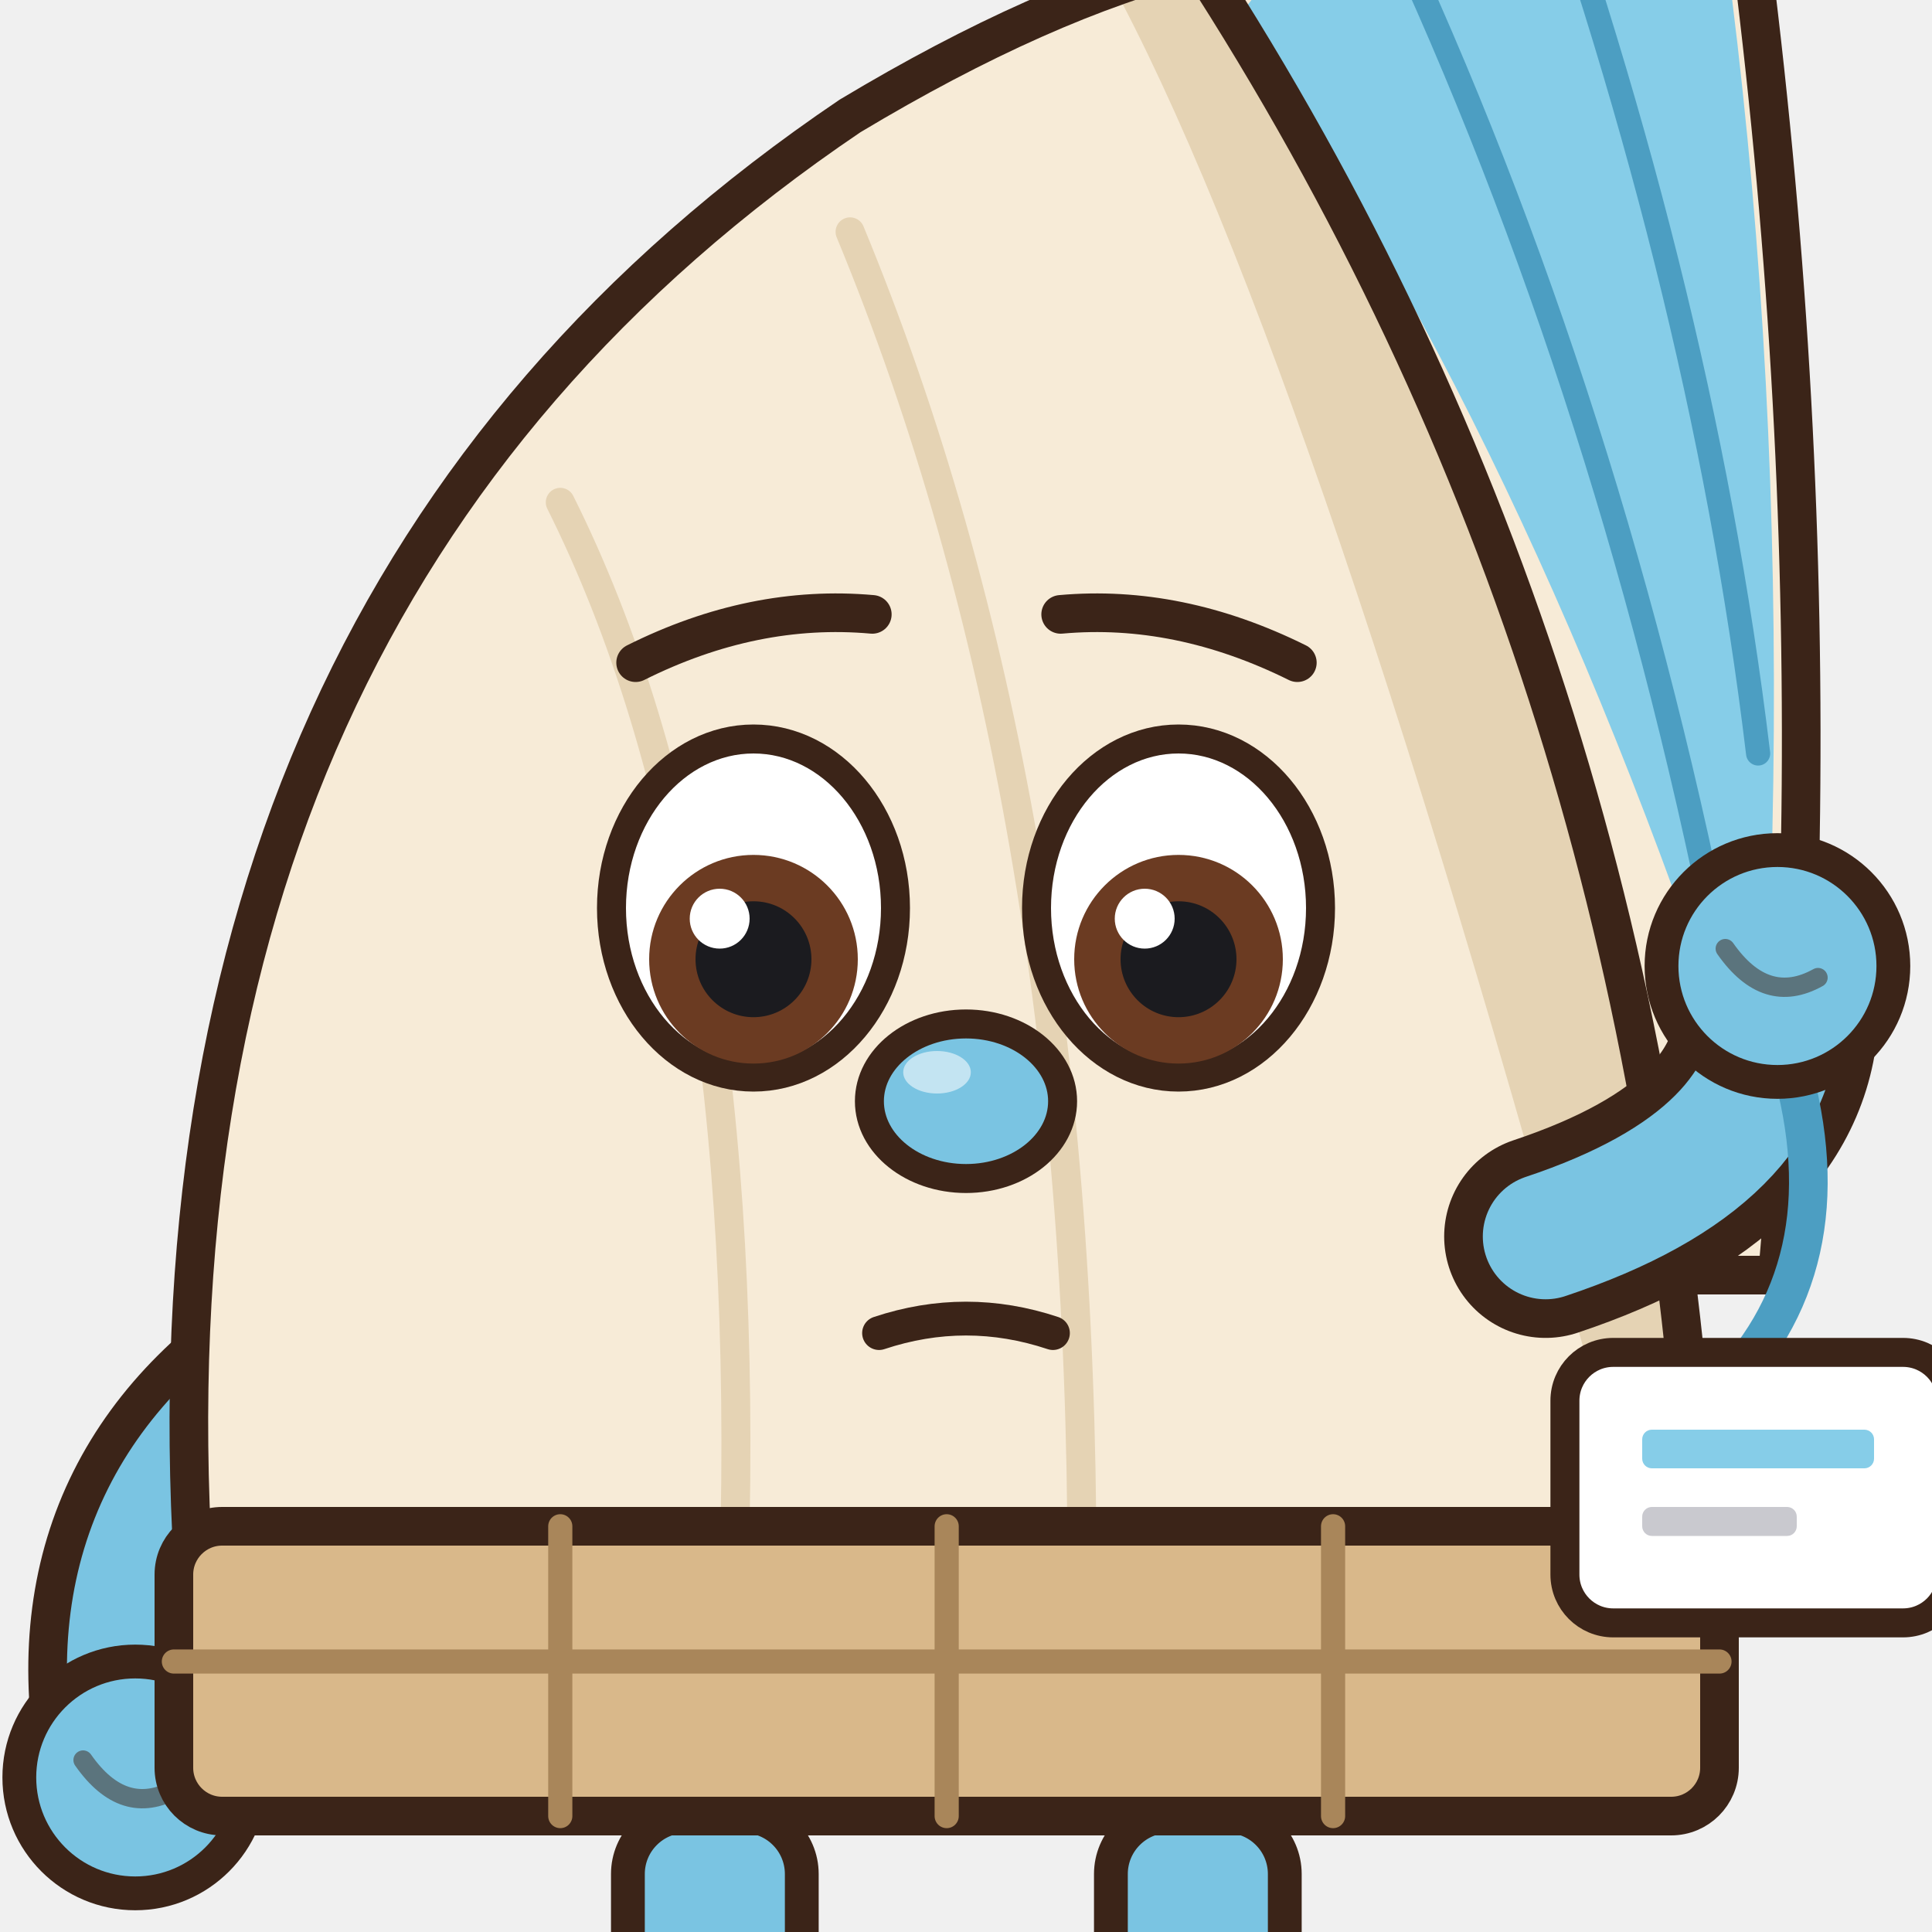
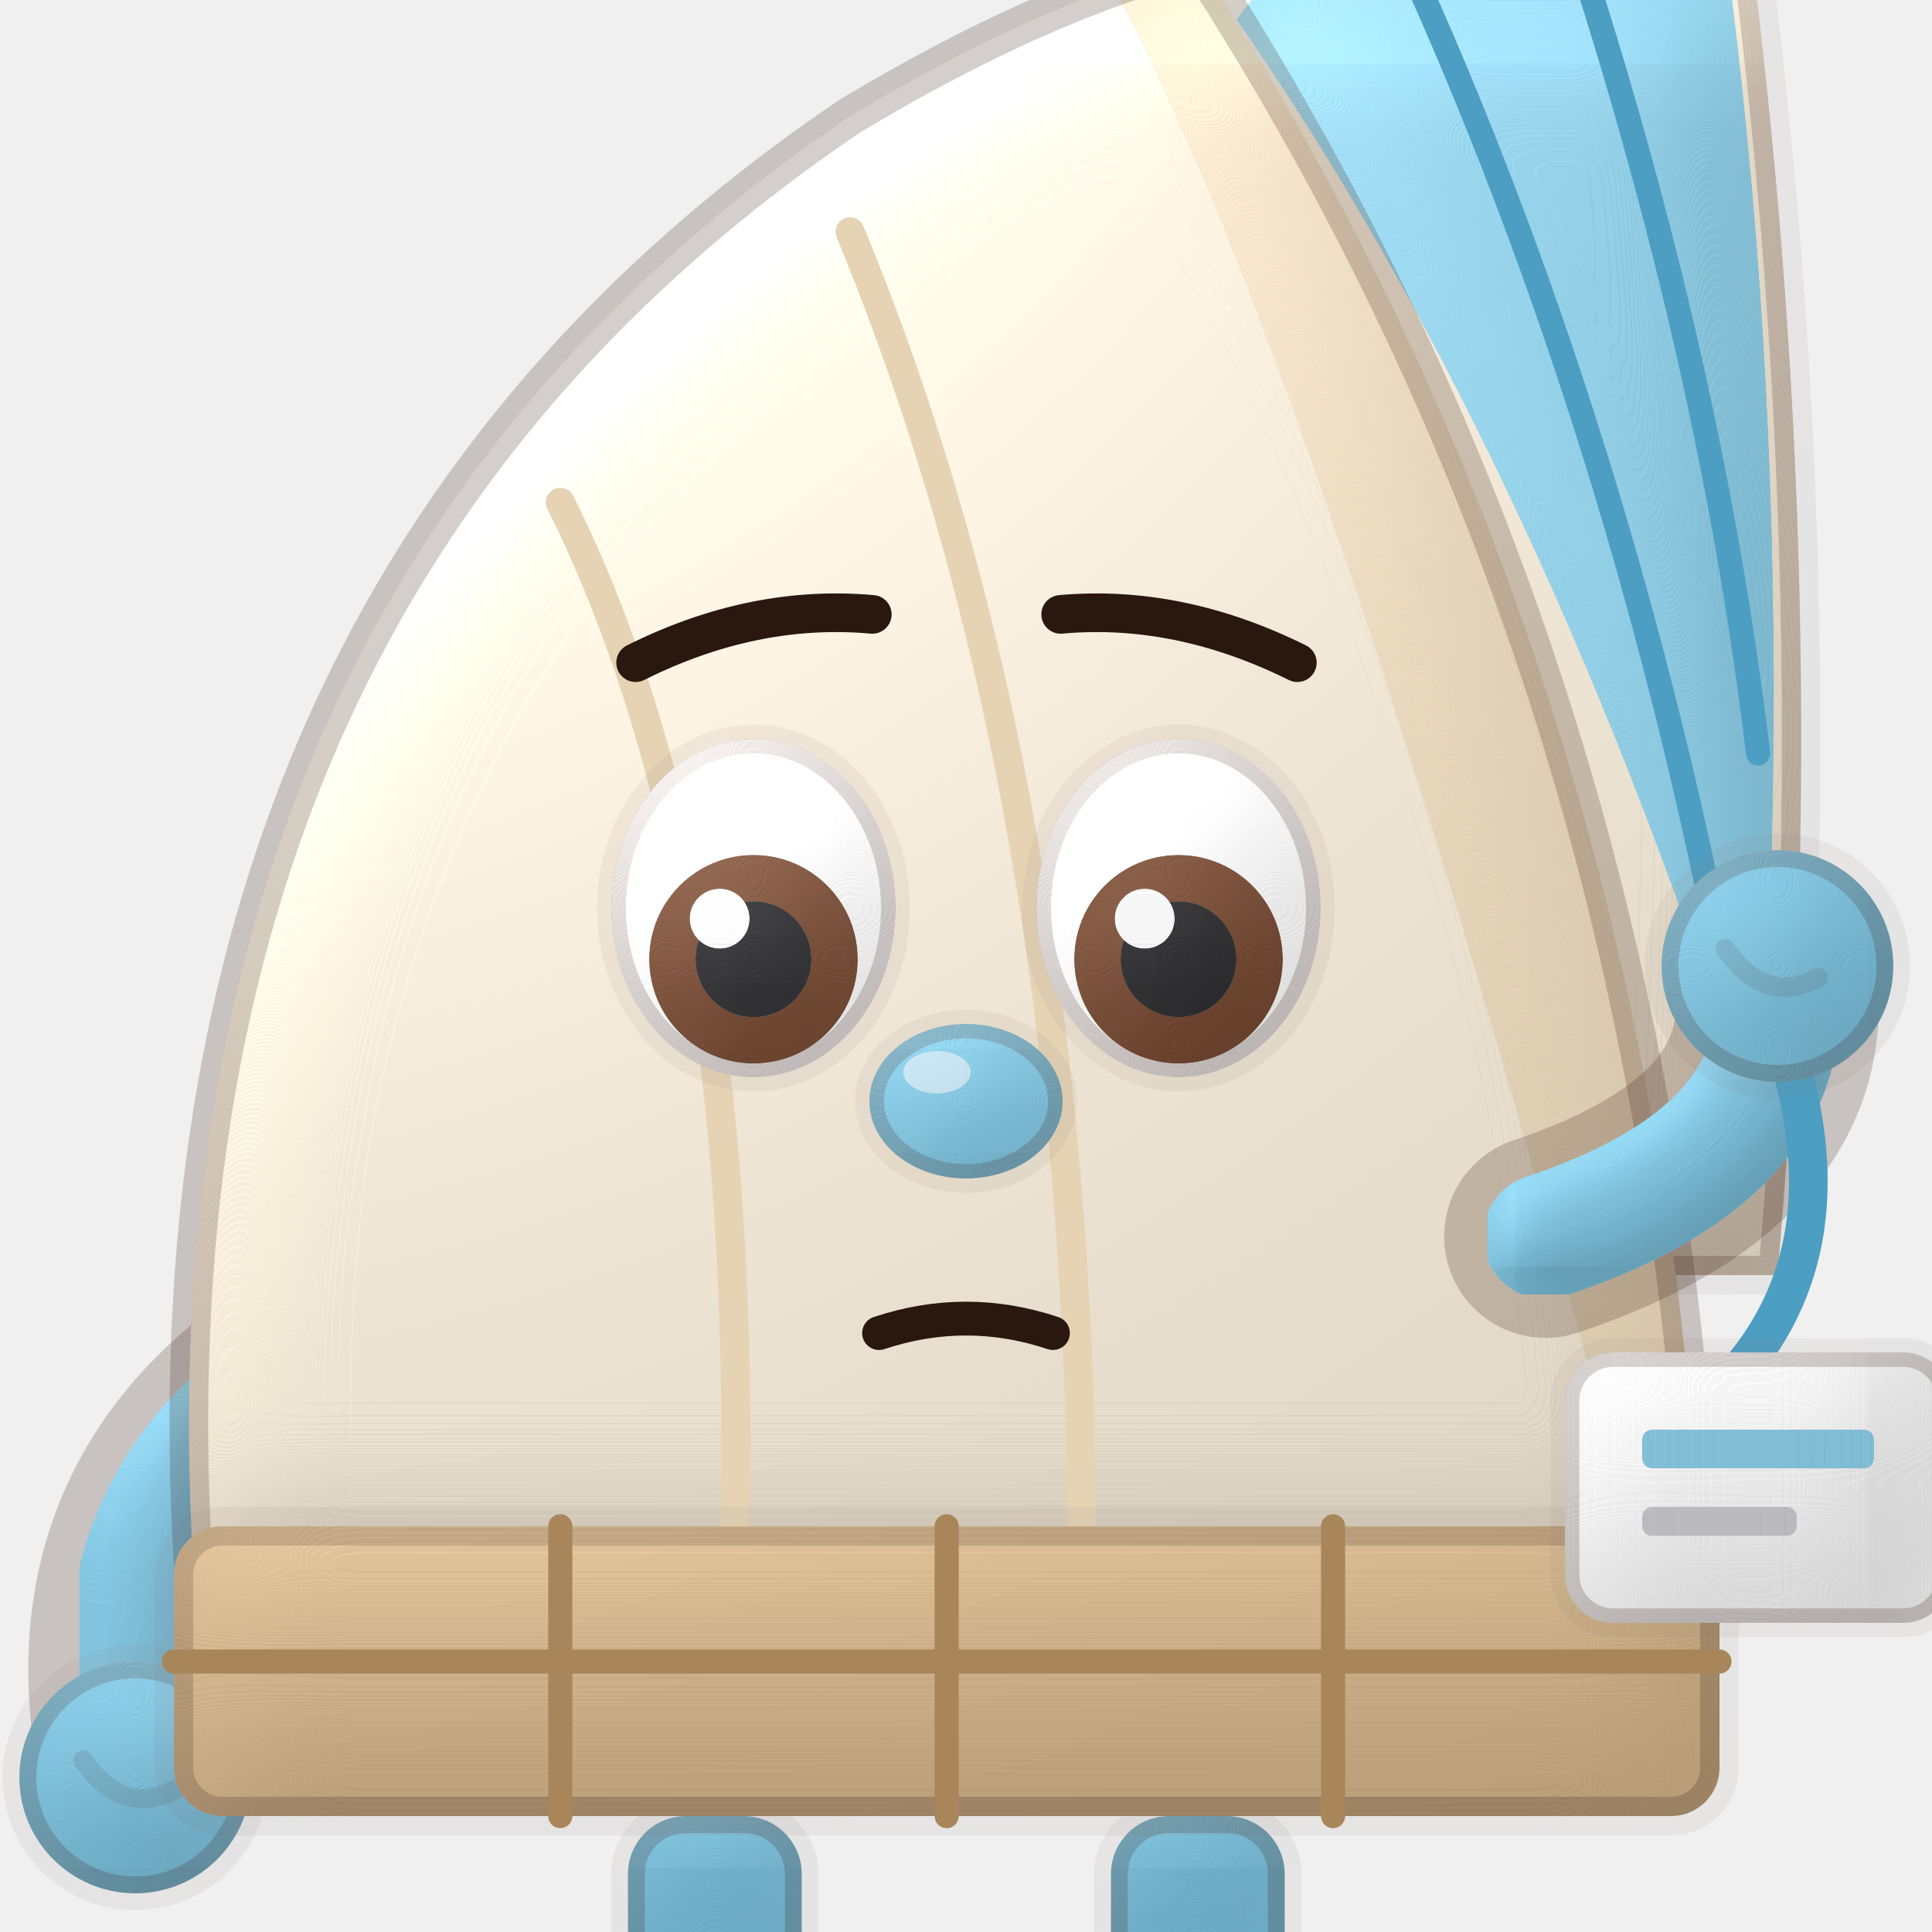
<svg xmlns="http://www.w3.org/2000/svg" viewBox="0 0 64 64" width="48" height="48" role="img" aria-label="Sydney, People, sentback">
  <defs>
    <filter id="sm-sydney-s" x="-50%" y="-50%" width="200%" height="200%">
      <feGaussianBlur stdDeviation="6" />
    </filter>
+     <filter id="sm-sydney-clay" x="-25%" y="-25%" width="150%" height="150%" color-interpolation-filters="sRGB">
+       <feGaussianBlur in="SourceAlpha" stdDeviation="7" result="b" />
+       <feDiffuseLighting in="b" surfaceScale="6" diffuseConstant="1.15" lighting-color="#fff" result="d">
+         <feDistantLight azimuth="235" elevation="48" />
+       </feDiffuseLighting>
+       <feComposite in="d" in2="SourceAlpha" operator="in" result="d2" />
+       <feBlend in="SourceGraphic" in2="d2" mode="multiply" result="m" />
+       <feSpecularLighting in="b" surfaceScale="6" specularConstant=".55" specularExponent="22" lighting-color="#fff" result="s">
+         <fePointLight x="40" y="20" z="260" />
+       </feSpecularLighting>
+       <feComposite in="s" in2="SourceAlpha" operator="in" result="s2" />
+       <feComposite in="m" in2="s2" operator="arithmetic" k2="1" k3=".85" result="lit" />
+       <feComposite in="lit" in2="SourceAlpha" operator="in" />
+     </filter>
+     <filter id="sm-sydney-tube" x="-25%" y="-25%" width="150%" height="150%" color-interpolation-filters="sRGB">
+       <feGaussianBlur in="SourceAlpha" stdDeviation="3" result="b" />
+       <feDiffuseLighting in="b" surfaceScale="4" diffuseConstant="1.15" lighting-color="#fff" result="d">
+         <feDistantLight azimuth="235" elevation="48" />
+       </feDiffuseLighting>
+       <feComposite in="d" in2="SourceAlpha" operator="in" result="d2" />
+       <feBlend in="SourceGraphic" in2="d2" mode="multiply" result="m" />
+       <feSpecularLighting in="b" surfaceScale="4" specularConstant=".55" specularExponent="22" lighting-color="#fff" result="s">
+         <fePointLight x="40" y="20" z="260" />
+       </feSpecularLighting>
+       <feComposite in="s" in2="SourceAlpha" operator="in" result="s2" />
+       <feComposite in="m" in2="s2" operator="arithmetic" k2="1" k3=".85" result="lit" />
+       <feComposite in="lit" in2="SourceAlpha" operator="in" />
+     </filter>
  </defs>
  <g transform="scale(0.32) translate(-52 -108)">
-     <rect x="117" y="296" width="18" height="34" rx="6" fill="#7AC4E2" stroke="#3B2418" stroke-width="3.5" />
-     <rect x="167" y="296" width="18" height="34" rx="6" fill="#7AC4E2" stroke="#3B2418" stroke-width="3.5" />
-     <path d="M140 322 L114 322 L112 334 Q92 336 90 348 L90 352 L144 352 L144 338 Q144 328 140 322 Z" fill="#8A4E2B" stroke="#3B2418" stroke-width="3.5" stroke-linejoin="round" />
-     <path d="M144 348 L90 348 L90 355 L144 355 Z" fill="#5E3219" stroke="#3B2418" stroke-width="3" stroke-linejoin="round" />
+     <rect x="117" y="296" width="18" height="34" rx="6" fill="#7AC4E2" stroke="#3B2418" stroke-opacity=".22" stroke-width="3.5" filter="url(#sm-sydney-clay)" />
+     <rect x="167" y="296" width="18" height="34" rx="6" fill="#7AC4E2" stroke="#3B2418" stroke-opacity=".22" stroke-width="3.5" filter="url(#sm-sydney-clay)" />
+     <path d="M140 322 L114 322 L112 334 Q92 336 90 348 L90 352 L144 352 L144 338 Q144 328 140 322 Z" fill="#8A4E2B" stroke="#3B2418" stroke-opacity=".22" stroke-width="3.5" stroke-linejoin="round" filter="url(#sm-sydney-clay)" />
+     <path d="M144 348 L90 348 L90 355 L144 355 Z" fill="#5E3219" stroke="#3B2418" stroke-opacity=".22" stroke-width="3" stroke-linejoin="round" filter="url(#sm-sydney-clay)" />
    <path d="M134 328 L120 334 M120 328 L134 334" fill="none" stroke="#E2B07A" stroke-width="2.5" stroke-linecap="round" stroke-linejoin="round" />
-     <path d="M162 322 L188 322 L190 334 Q210 336 212 348 L212 352 L158 352 L158 338 Q158 328 162 322 Z" fill="#8A4E2B" stroke="#3B2418" stroke-width="3.5" stroke-linejoin="round" />
-     <path d="M158 348 L212 348 L212 355 L158 355 Z" fill="#5E3219" stroke="#3B2418" stroke-width="3" stroke-linejoin="round" />
+     <path d="M162 322 L188 322 L190 334 Q210 336 212 348 L212 352 L158 352 L158 338 Q158 328 162 322 Z" fill="#8A4E2B" stroke="#3B2418" stroke-opacity=".22" stroke-width="3.5" stroke-linejoin="round" filter="url(#sm-sydney-clay)" />
+     <path d="M158 348 L212 348 L212 355 L158 355 Z" fill="#5E3219" stroke="#3B2418" stroke-opacity=".22" stroke-width="3" stroke-linejoin="round" filter="url(#sm-sydney-clay)" />
    <path d="M168 328 L182 334 M182 328 L168 334" fill="none" stroke="#E2B07A" stroke-width="2.5" stroke-linecap="round" stroke-linejoin="round" />
-     <path d="M86 248 Q62 262 66 288" fill="none" stroke="#3B2418" stroke-width="21" stroke-linecap="round" stroke-linejoin="round" />
-     <path d="M86 248 Q62 262 66 288" fill="none" stroke="#7AC4E2" stroke-width="13" stroke-linecap="round" stroke-linejoin="round" />
-     <circle cx="66" cy="292" r="12" fill="#7AC4E2" stroke="#3B2418" stroke-width="3.5" />
-     <path d="M60.6 290.2 Q64.8 296.2 70.2 293.2" fill="none" stroke="#3B2418" stroke-width="2" stroke-linecap="round" opacity=".5" />
-     <path d="M140 160 Q162 92 226 58 Q244 150 236 240 L176 240 Z" fill="#F7EBD7" stroke="#3B2418" stroke-width="4" stroke-linejoin="round" stroke-linecap="round" />
-     <path d="M180 110 Q200 84 224 64 Q240 140 234 226 Q212 156 180 110 Z" fill="#86CDE8" />
+     <path d="M86 248 Q62 262 66 288" fill="none" stroke="#3B2418" stroke-opacity=".22" stroke-width="21" stroke-linecap="round" stroke-linejoin="round" />
+     <path d="M86 248 Q62 262 66 288" fill="none" stroke="#7AC4E2" stroke-width="13" stroke-linecap="round" stroke-linejoin="round" filter="url(#sm-sydney-tube)" />
+     <circle cx="66" cy="292" r="12" fill="#7AC4E2" stroke="#3B2418" stroke-opacity=".22" stroke-width="3.5" filter="url(#sm-sydney-clay)" />
+     <path d="M60.6 290.2 Q64.8 296.2 70.2 293.2" fill="none" stroke="#3B2418" stroke-opacity=".22" stroke-width="2" stroke-linecap="round" opacity=".5" />
+     <path d="M140 160 Q162 92 226 58 Q244 150 236 240 L176 240 Z" fill="#F7EBD7" stroke="#3B2418" stroke-opacity=".22" stroke-width="4" stroke-linejoin="round" stroke-linecap="round" filter="url(#sm-sydney-clay)" />
+     <path d="M180 110 Q200 84 224 64 Q240 140 234 226 Q212 156 180 110 Z" fill="#86CDE8" filter="url(#sm-sydney-clay)" />
    <path d="M194 96 Q218 146 230 206 M208 82 Q228 136 234 186" fill="none" stroke="#4C9EC2" stroke-width="2.5" stroke-linecap="round" stroke-linejoin="round" />
    <clipPath id="sm-sydney-c">
      <path d="M72 270 Q66 170 140 120 Q160 108 176 104 Q224 178 228 270 Z" />
    </clipPath>
-     <path d="M72 270 Q66 170 140 120 Q160 108 176 104 Q224 178 228 270 Z" fill="#F7EBD7" />
+     <path d="M72 270 Q66 170 140 120 Q160 108 176 104 Q224 178 228 270 Z" fill="#F7EBD7" filter="url(#sm-sydney-clay)" />
    <g clip-path="url(#sm-sydney-c)">
-       <path d="M168 108 Q190 150 222 270 L240 270 L240 100 Z" fill="#E5D3B4" />
+       <path d="M168 108 Q190 150 222 270 L240 270 L240 100 Z" fill="#E5D3B4" filter="url(#sm-sydney-clay)" />
      <path d="M110 160 Q130 200 128 270 M140 132 Q164 190 164 270" fill="none" stroke="#E5D3B4" stroke-width="3" stroke-linecap="round" stroke-linejoin="round" />
    </g>
-     <path d="M72 270 Q66 170 140 120 Q160 108 176 104 Q224 178 228 270 Z" fill="none" stroke="#3B2418" stroke-width="4" stroke-linecap="round" stroke-linejoin="round" />
-     <rect x="70" y="266" width="160" height="30" rx="5" fill="#D9B88A" stroke="#3B2418" stroke-width="4" />
+     <path d="M72 270 Q66 170 140 120 Q160 108 176 104 Q224 178 228 270 Z" fill="none" stroke="#3B2418" stroke-opacity=".22" stroke-width="4" stroke-linecap="round" stroke-linejoin="round" />
+     <rect x="70" y="266" width="160" height="30" rx="5" fill="#D9B88A" stroke="#3B2418" stroke-opacity=".22" stroke-width="4" filter="url(#sm-sydney-clay)" />
    <path d="M70 280 L230 280 M110 266 L110 296 M150 266 L150 296 M190 266 L190 296" fill="none" stroke="#A9865A" stroke-width="2.5" stroke-linecap="round" stroke-linejoin="round" />
-     <ellipse cx="152" cy="222" rx="10" ry="8" fill="#7AC4E2" stroke="#3B2418" stroke-width="3" />
-     <ellipse cx="149" cy="219" rx="3.5" ry="2.2" fill="#fff" opacity=".55" />
+     <ellipse cx="152" cy="222" rx="10" ry="8" fill="#7AC4E2" stroke="#3B2418" stroke-opacity=".22" stroke-width="3" filter="url(#sm-sydney-clay)" />
+     <ellipse cx="149" cy="219" rx="3.5" ry="2.2" fill="#fff" opacity=".55" filter="url(#sm-sydney-clay)" />
    <g>
-       <ellipse cx="130" cy="202" rx="14.7" ry="17.5" fill="#fff" stroke="#3B2418" stroke-width="3" />
-       <circle cx="130" cy="207.3" r="10.8" fill="#6B3B22" />
-       <circle cx="130" cy="207.3" r="6" fill="#1B1B1F" />
-       <circle cx="126.5" cy="203.1" r="3.1" fill="#fff" />
-       <ellipse cx="174" cy="202" rx="14.7" ry="17.5" fill="#fff" stroke="#3B2418" stroke-width="3" />
-       <circle cx="174" cy="207.3" r="10.8" fill="#6B3B22" />
-       <circle cx="174" cy="207.3" r="6" fill="#1B1B1F" />
-       <circle cx="170.5" cy="203.1" r="3.1" fill="#fff" />
+       <ellipse cx="130" cy="202" rx="14.7" ry="17.5" fill="#fff" stroke="#3B2418" stroke-opacity=".22" stroke-width="3" filter="url(#sm-sydney-clay)" />
+       <circle cx="130" cy="207.3" r="10.8" fill="#6B3B22" filter="url(#sm-sydney-clay)" />
+       <circle cx="130" cy="207.3" r="6" fill="#1B1B1F" filter="url(#sm-sydney-clay)" />
+       <circle cx="126.5" cy="203.1" r="3.1" fill="#fff" filter="url(#sm-sydney-clay)" />
+       <ellipse cx="174" cy="202" rx="14.7" ry="17.5" fill="#fff" stroke="#3B2418" stroke-opacity=".22" stroke-width="3" filter="url(#sm-sydney-clay)" />
+       <circle cx="174" cy="207.3" r="10.8" fill="#6B3B22" filter="url(#sm-sydney-clay)" />
+       <circle cx="174" cy="207.3" r="6" fill="#1B1B1F" filter="url(#sm-sydney-clay)" />
+       <circle cx="170.5" cy="203.1" r="3.1" fill="#fff" filter="url(#sm-sydney-clay)" />
    </g>
-     <path d="M117.8 176.6 Q130 170.5 142.3 171.6 M186.3 176.6 Q174 170.5 161.8 171.6" fill="none" stroke="#3B2418" stroke-width="4" stroke-linecap="round" />
-     <path d="M143 246 Q152 243 161 246" fill="none" stroke="#3B2418" stroke-width="3.5" stroke-linecap="round" />
-     <path d="M212 236 Q236 228 236 212" fill="none" stroke="#3B2418" stroke-width="21" stroke-linecap="round" stroke-linejoin="round" />
-     <path d="M212 236 Q236 228 236 212" fill="none" stroke="#7AC4E2" stroke-width="13" stroke-linecap="round" stroke-linejoin="round" />
+     <path d="M117.8 176.6 Q130 170.5 142.3 171.6 M186.3 176.6 Q174 170.5 161.8 171.6" fill="none" stroke="#2A1810" stroke-width="4" stroke-linecap="round" />
+     <path d="M143 246 Q152 243 161 246" fill="none" stroke="#2A1810" stroke-width="3.5" stroke-linecap="round" />
+     <path d="M212 236 Q236 228 236 212" fill="none" stroke="#3B2418" stroke-opacity=".22" stroke-width="21" stroke-linecap="round" stroke-linejoin="round" />
+     <path d="M212 236 Q236 228 236 212" fill="none" stroke="#7AC4E2" stroke-width="13" stroke-linecap="round" stroke-linejoin="round" filter="url(#sm-sydney-tube)" />
    <path d="M236 214 Q244 236 232 250" fill="none" stroke="#4C9EC2" stroke-width="4" stroke-linecap="round" stroke-linejoin="round" />
-     <rect x="214" y="248" width="40" height="28" rx="5" fill="#fff" stroke="#3B2418" stroke-width="3" />
-     <rect x="222" y="256" width="24" height="4" rx="1" fill="#86CDE8" stroke="#3B2418" stroke-width="0" />
-     <rect x="222" y="264" width="16" height="3" rx="1" fill="#C9C9CF" stroke="#3B2418" stroke-width="0" />
-     <circle cx="236" cy="208" r="12" fill="#7AC4E2" stroke="#3B2418" stroke-width="3.5" />
-     <path d="M230.6 206.2 Q234.8 212.2 240.2 209.2" fill="none" stroke="#3B2418" stroke-width="2" stroke-linecap="round" opacity=".5" />
+     <rect x="214" y="248" width="40" height="28" rx="5" fill="#fff" stroke="#3B2418" stroke-opacity=".22" stroke-width="3" filter="url(#sm-sydney-clay)" />
+     <rect x="222" y="256" width="24" height="4" rx="1" fill="#86CDE8" stroke="#3B2418" stroke-opacity=".22" stroke-width="0" filter="url(#sm-sydney-clay)" />
+     <rect x="222" y="264" width="16" height="3" rx="1" fill="#C9C9CF" stroke="#3B2418" stroke-opacity=".22" stroke-width="0" filter="url(#sm-sydney-clay)" />
+     <circle cx="236" cy="208" r="12" fill="#7AC4E2" stroke="#3B2418" stroke-opacity=".22" stroke-width="3.5" filter="url(#sm-sydney-clay)" />
+     <path d="M230.6 206.2 Q234.8 212.2 240.2 209.2" fill="none" stroke="#3B2418" stroke-opacity=".22" stroke-width="2" stroke-linecap="round" opacity=".5" />
  </g>
</svg>
